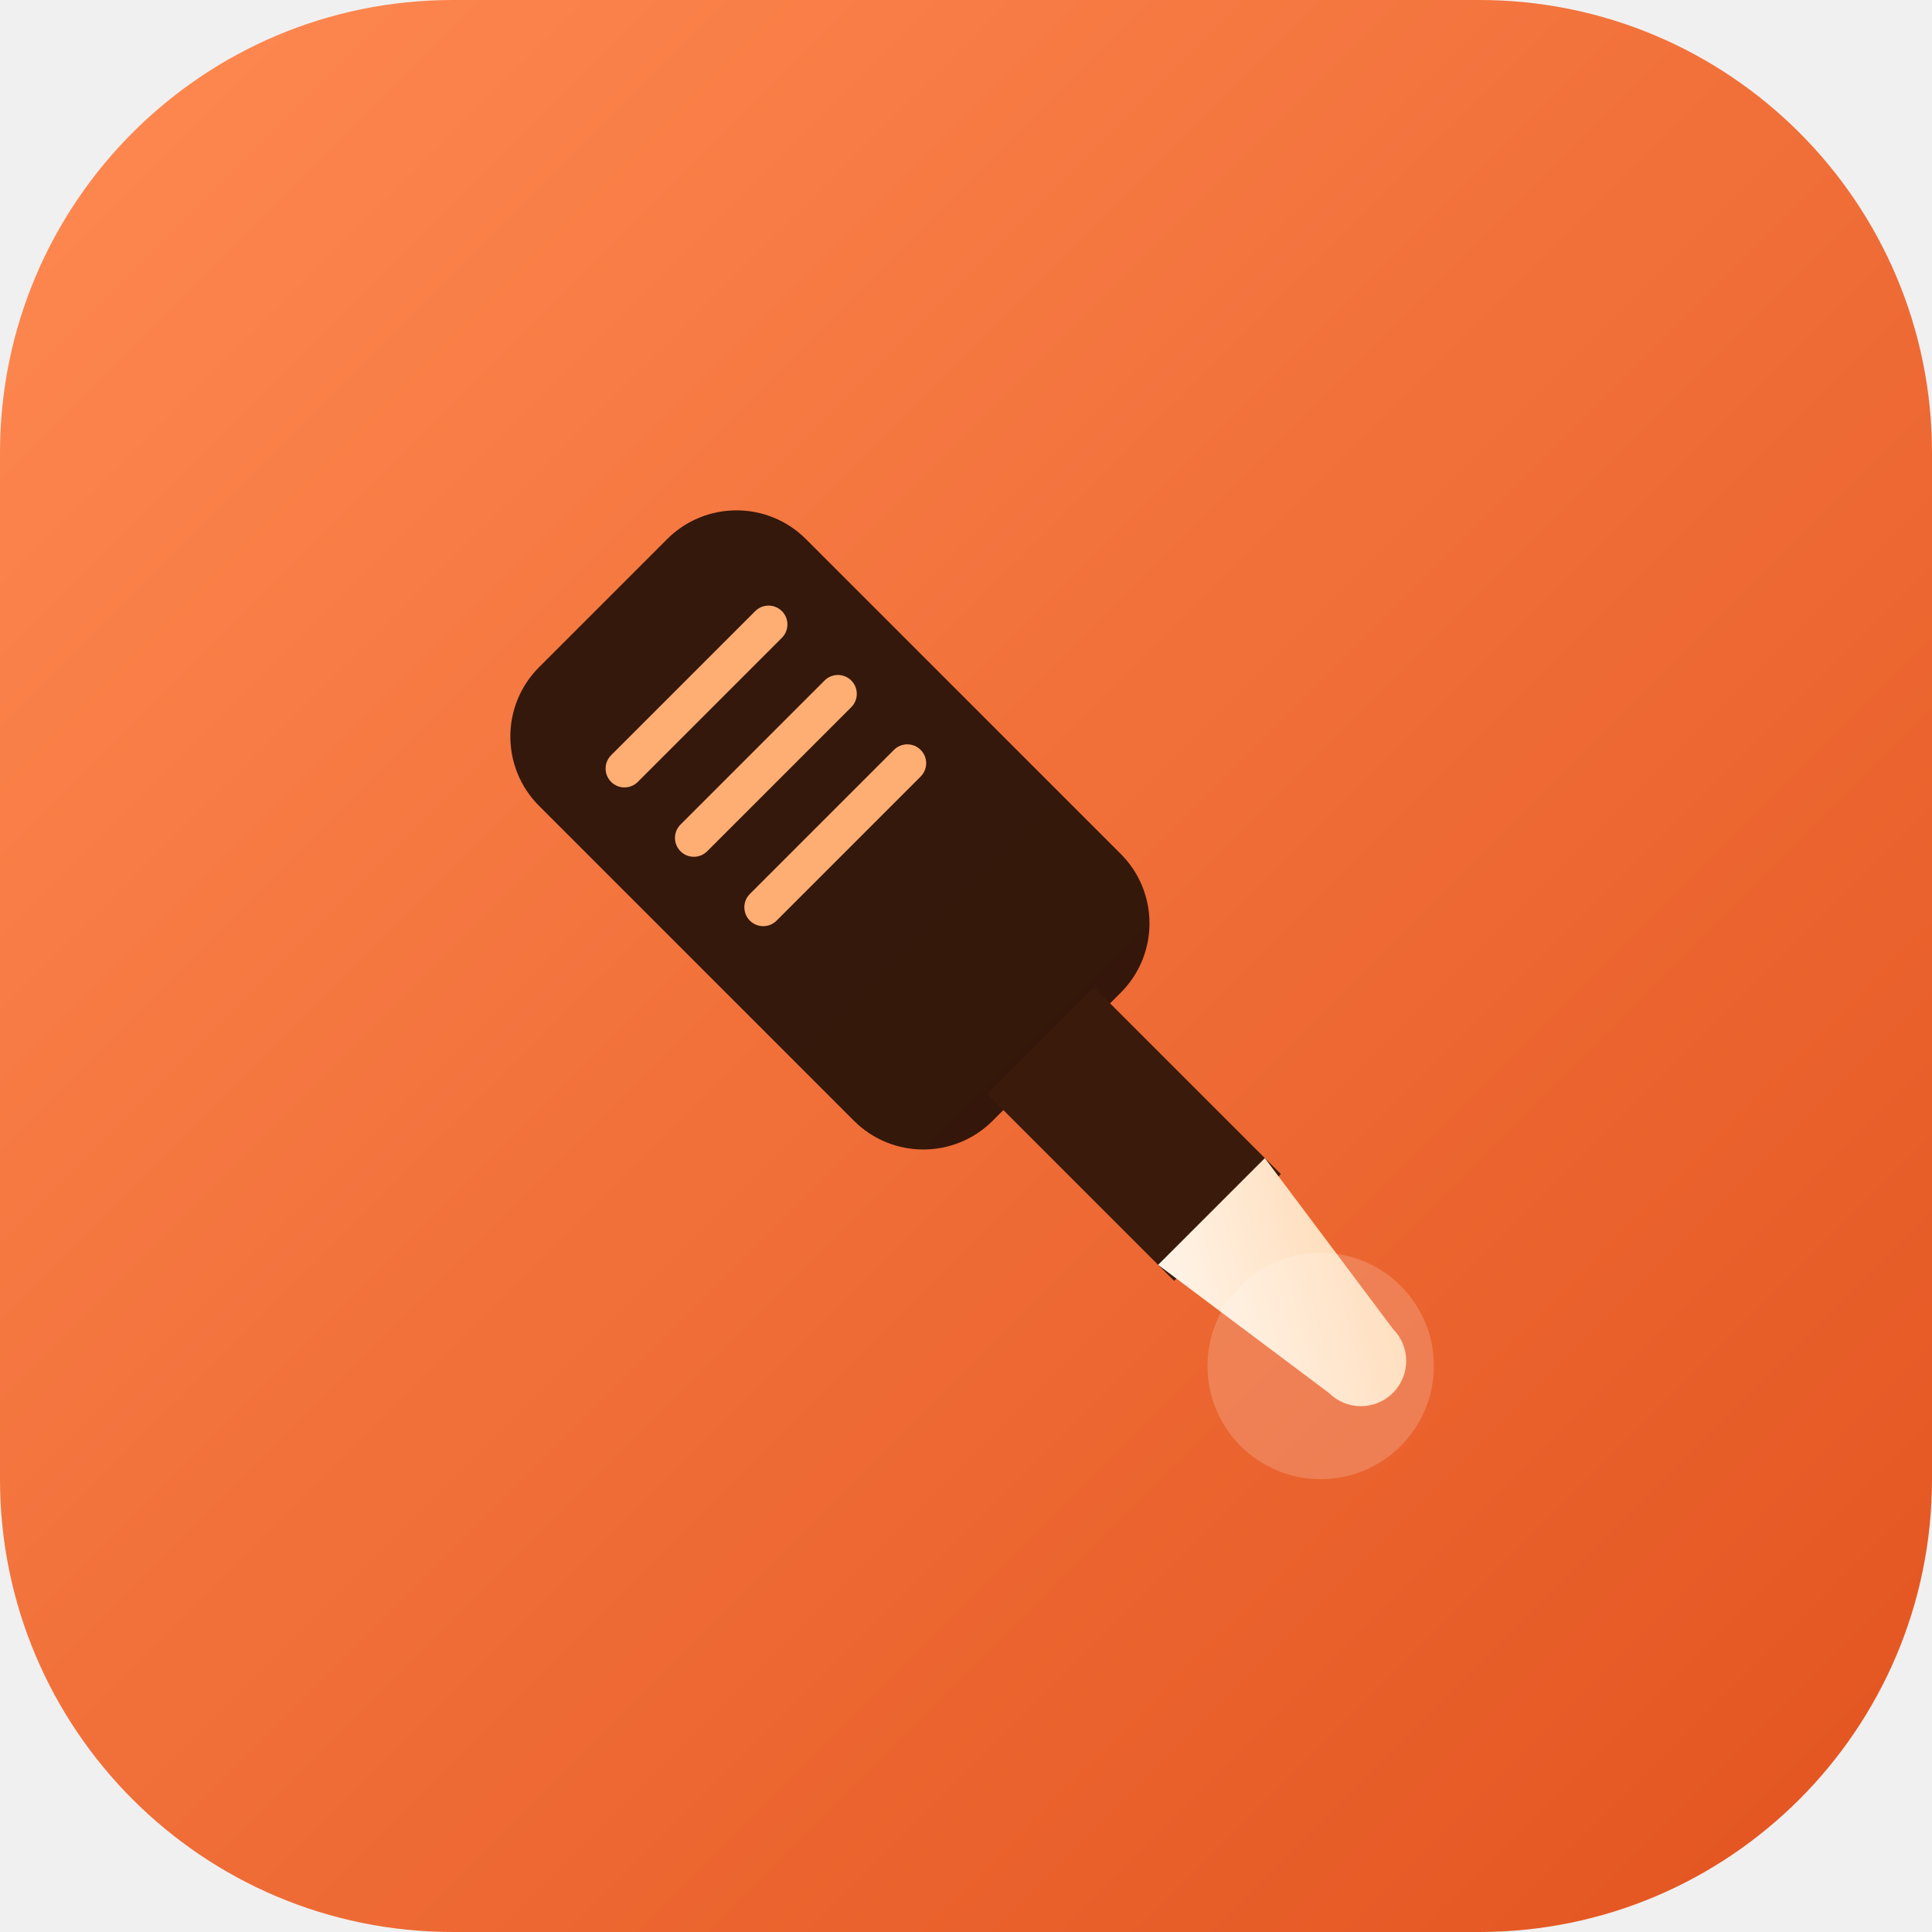
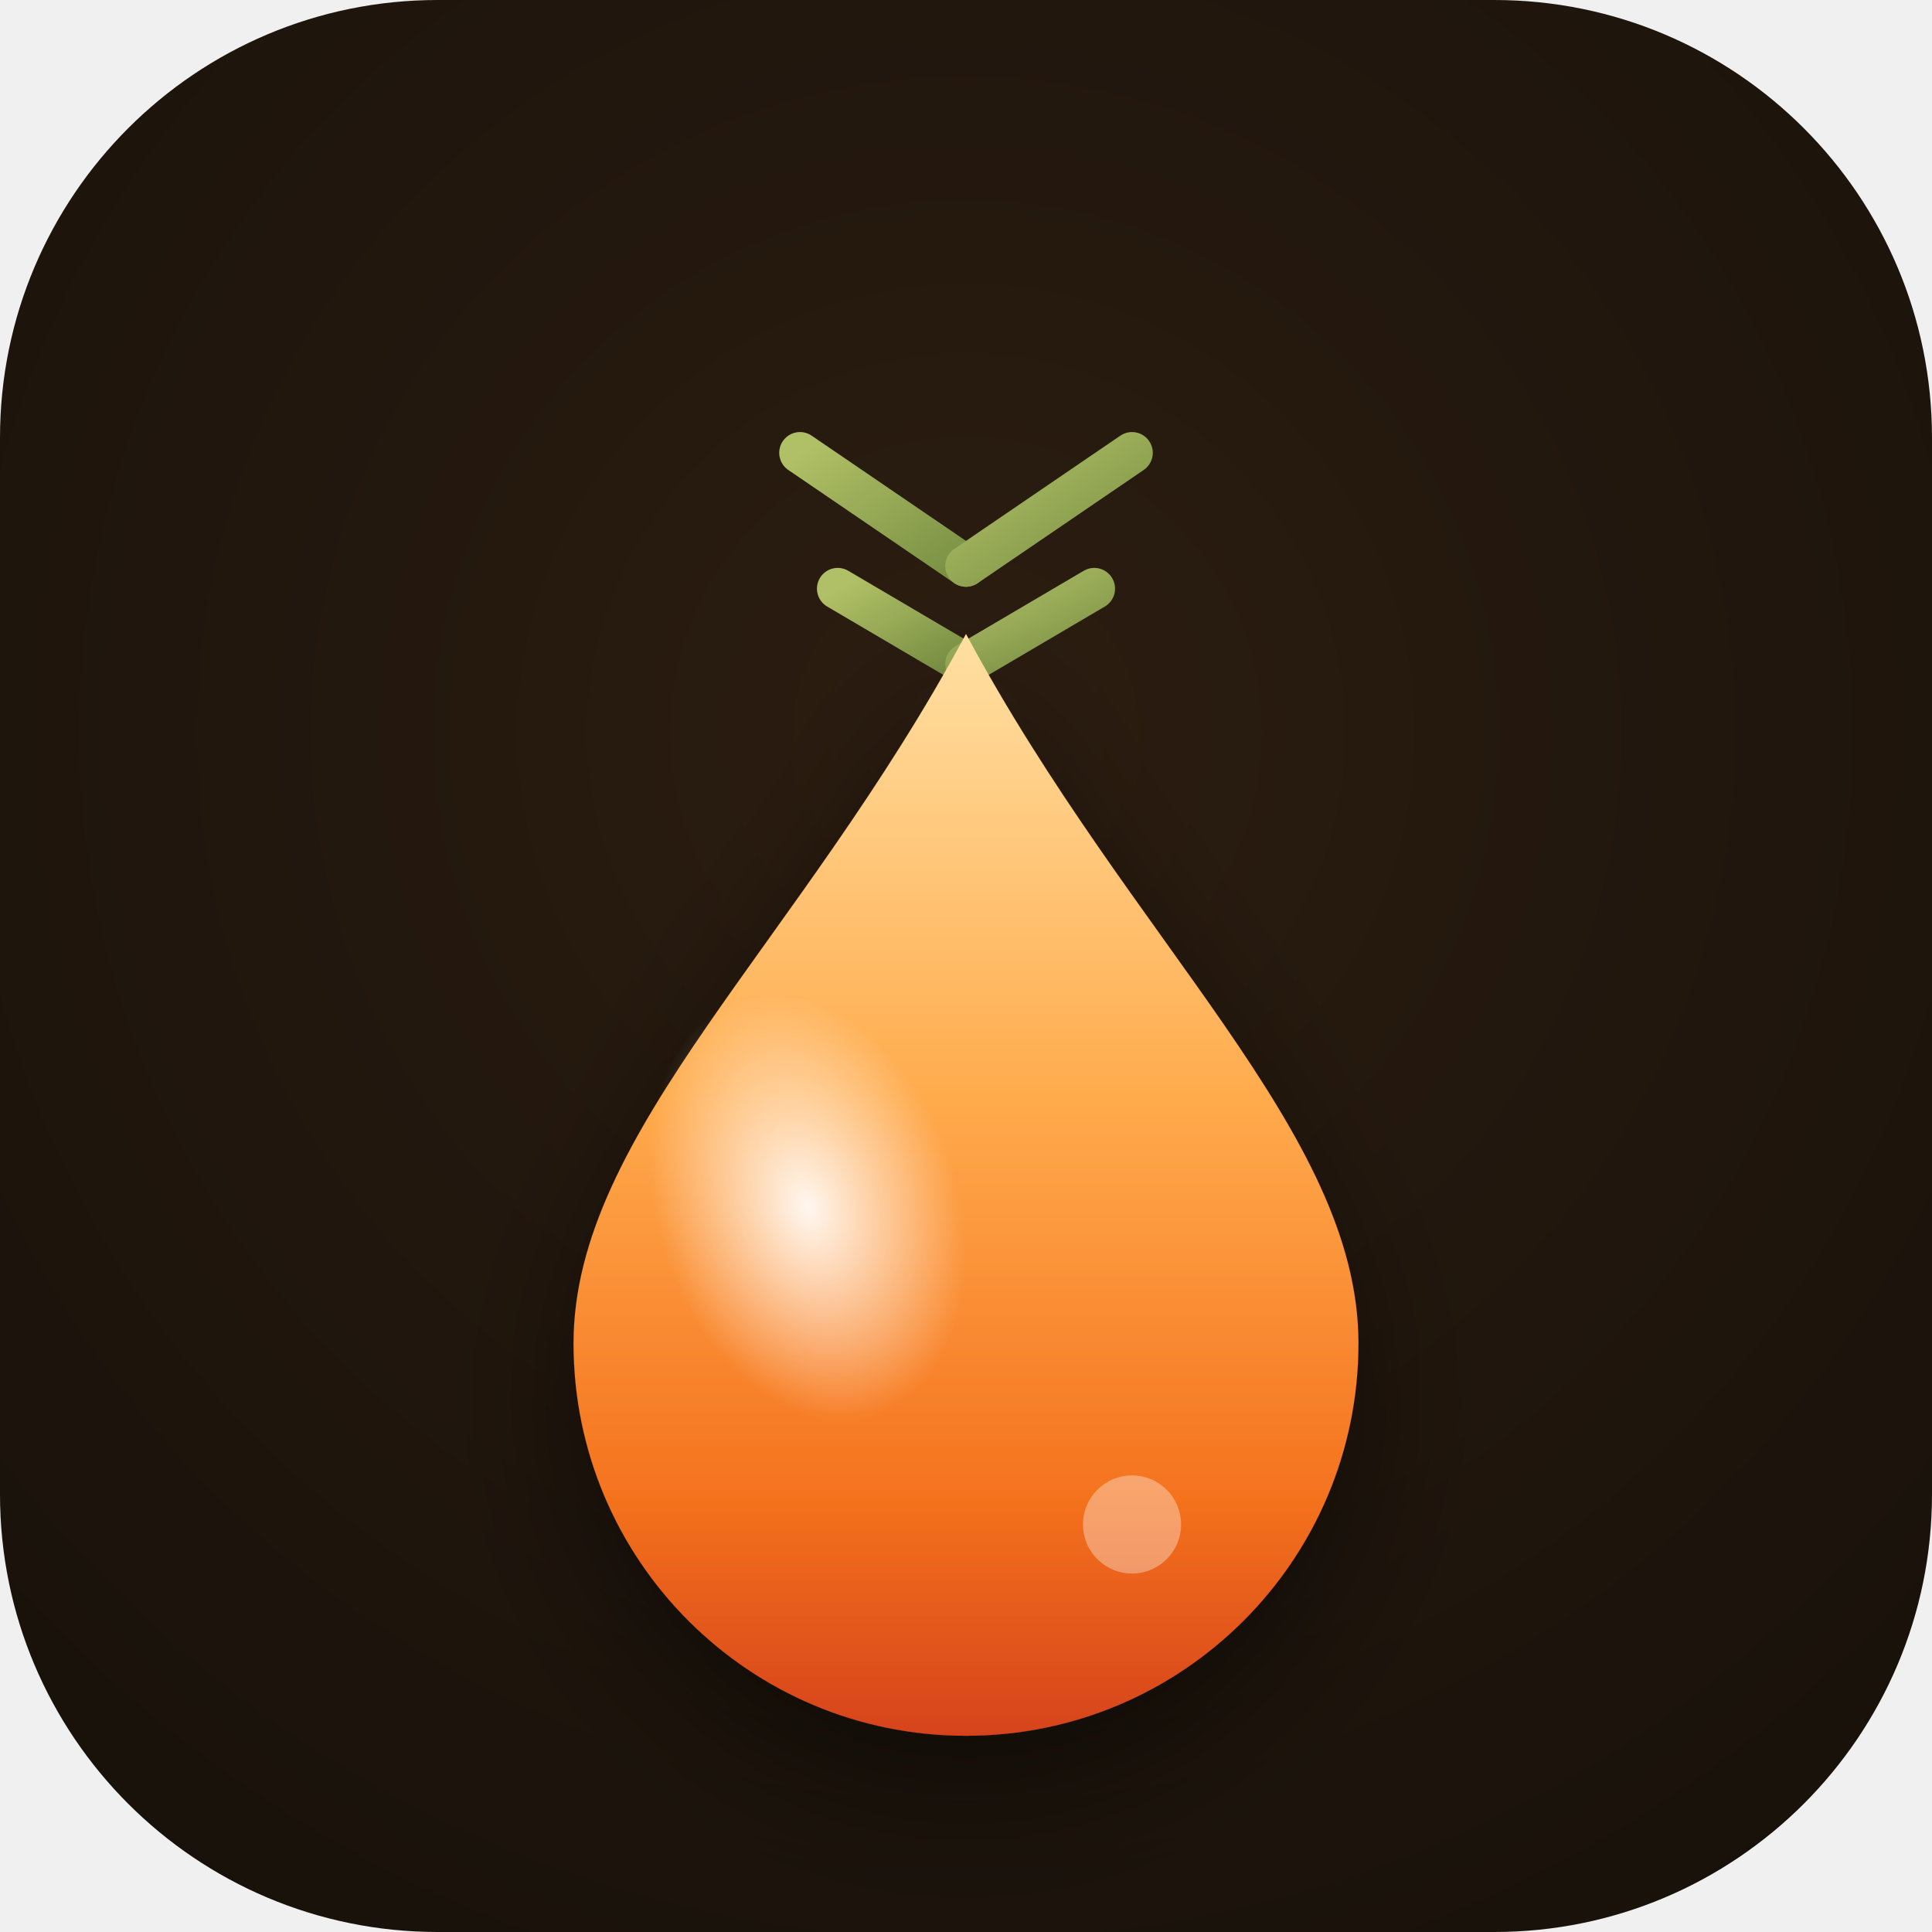
<svg xmlns="http://www.w3.org/2000/svg" width="512" height="512" viewBox="0 0 512 512">
  <defs>
-     <linearGradient id="bg" x1="0" y1="0" x2="1" y2="1">
-       <stop offset="0" stop-color="#ff8a52" />
-       <stop offset="1" stop-color="#e2531f" />
+     <radialGradient id="bg" cx="0.5" cy="0.38" r="0.85">
+       <stop offset="0" stop-color="#2c1d10" />
+       <stop offset="1" stop-color="#140f0a" />
+     </radialGradient>
+     <linearGradient id="drop" x1="0.5" y1="0" x2="0.5" y2="1">
+       <stop offset="0" stop-color="#ffe0a3" />
+       <stop offset="0.42" stop-color="#ffab4d" />
+       <stop offset="0.78" stop-color="#f5731f" />
+       <stop offset="1" stop-color="#d6431a" />
    </linearGradient>
-     <linearGradient id="tip" x1="0" y1="0" x2="1" y2="1">
-       <stop offset="0" stop-color="#fff4e8" />
-       <stop offset="1" stop-color="#ffd3a8" />
+     <radialGradient id="gloss" cx="0.5" cy="0.5" r="0.5">
+       <stop offset="0" stop-color="#ffffff" stop-opacity="0.92" />
+       <stop offset="1" stop-color="#ffffff" stop-opacity="0" />
+     </radialGradient>
+     <linearGradient id="needle" x1="0" y1="0" x2="1" y2="1">
+       <stop offset="0" stop-color="#b7c86a" />
+       <stop offset="1" stop-color="#7d9646" />
    </linearGradient>
+     <filter id="sh" x="-30%" y="-20%" width="160%" height="150%">
+       <feDropShadow dx="0" dy="14" stdDeviation="18" flood-color="#000000" flood-opacity="0.45" />
+     </filter>
  </defs>
-   <rect width="512" height="512" rx="120" fill="url(#bg)" />
-   <g transform="rotate(-45 256 256)">
-     <rect x="206" y="120" width="100" height="170" rx="26" fill="#241006" opacity="0.92" />
-     <rect x="224" y="150" width="64" height="10" rx="5" fill="#ffae73" />
-     <rect x="224" y="176" width="64" height="10" rx="5" fill="#ffae73" />
-     <rect x="224" y="202" width="64" height="10" rx="5" fill="#ffae73" />
-     <rect x="236" y="284" width="40" height="70" fill="#3a1a0a" />
-     <path d="M236 348 h40 l-8 56 a12 12 0 0 1 -24 0 z" fill="url(#tip)" />
+   <rect width="512" height="512" rx="116" fill="url(#bg)" />
+   <g stroke="url(#needle)" stroke-width="11" stroke-linecap="round" opacity="0.95">
+     <line x1="256" y1="120" x2="256" y2="190" />
+     <line x1="256" y1="150" x2="212" y2="120" />
+     <line x1="256" y1="150" x2="300" y2="120" />
+     <line x1="256" y1="176" x2="222" y2="156" />
+     <line x1="256" y1="176" x2="290" y2="156" />
  </g>
-   <circle cx="350" cy="362" r="30" fill="#fff" opacity="0.18" />
+   <g filter="url(#sh)">
+     <path d="M256 168              C 300 250 360 300 360 356              a 104 104 0 1 1 -208 0              C 152 300 212 250 256 168 Z" fill="url(#drop)" />
+   </g>
+   <ellipse cx="214" cy="320" rx="40" ry="58" fill="url(#gloss)" transform="rotate(-18 214 320)" />
+   <circle cx="300" cy="404" r="13" fill="#ffffff" opacity="0.35" />
</svg>
